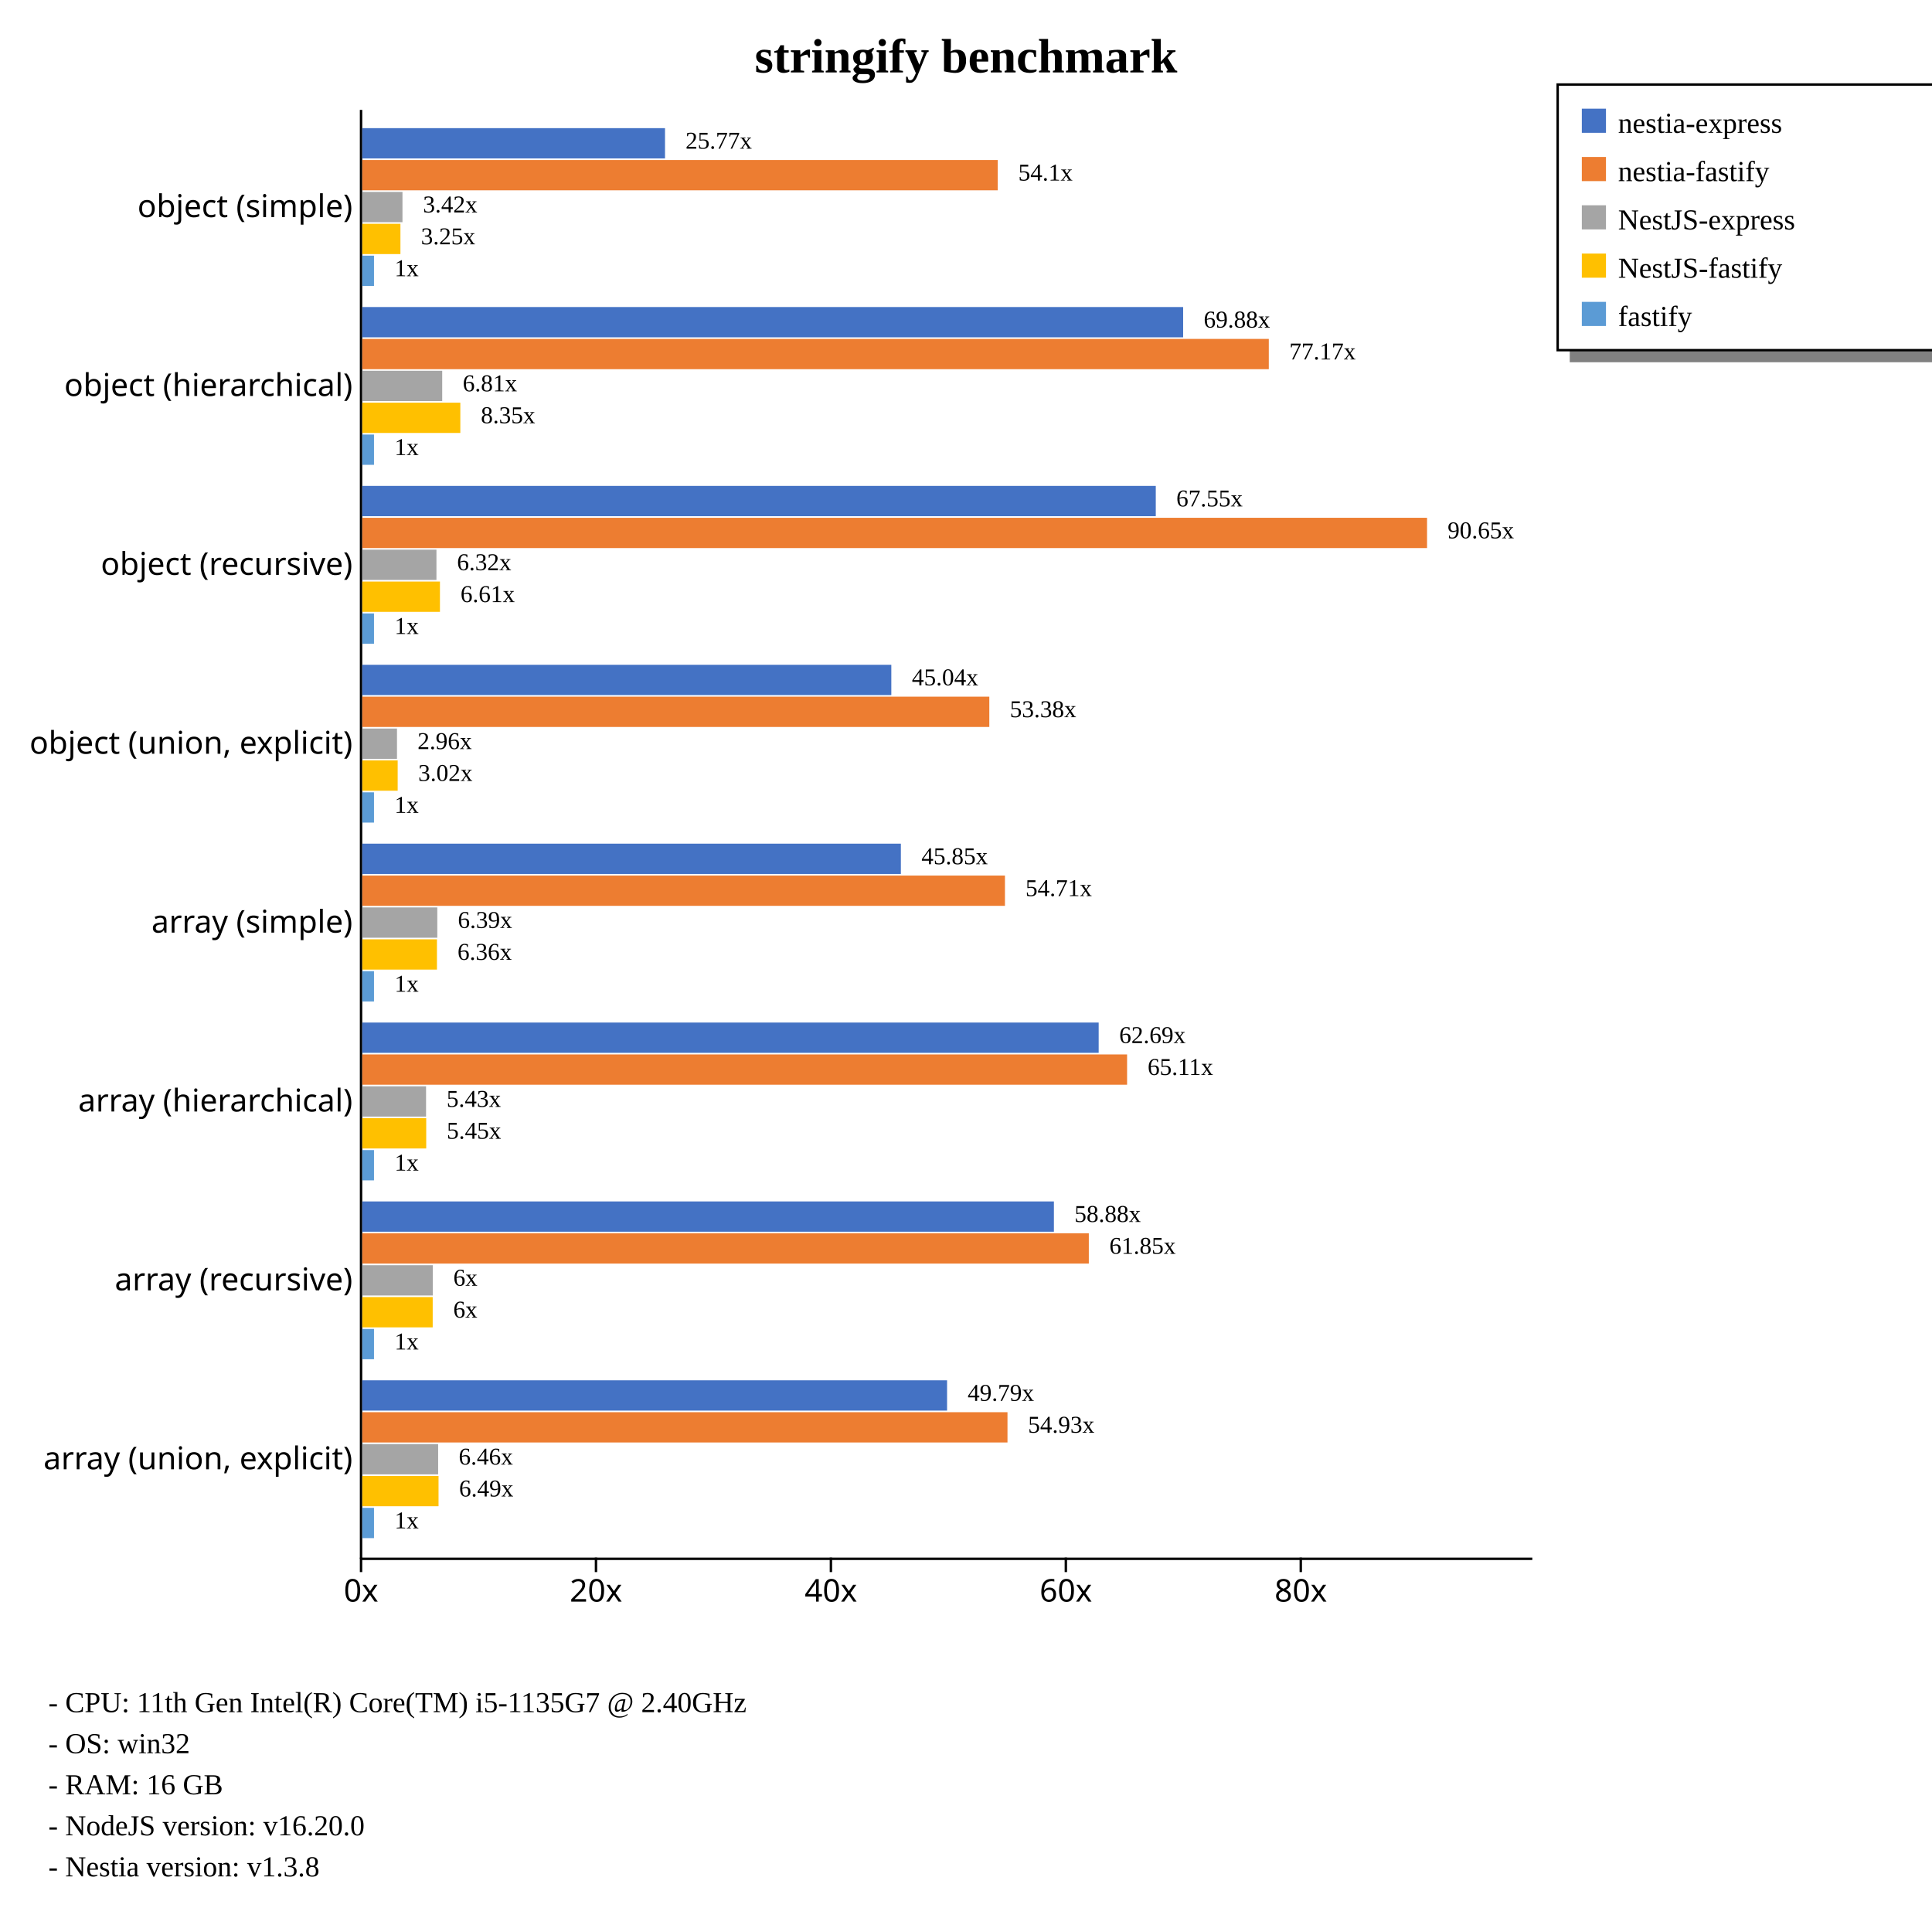
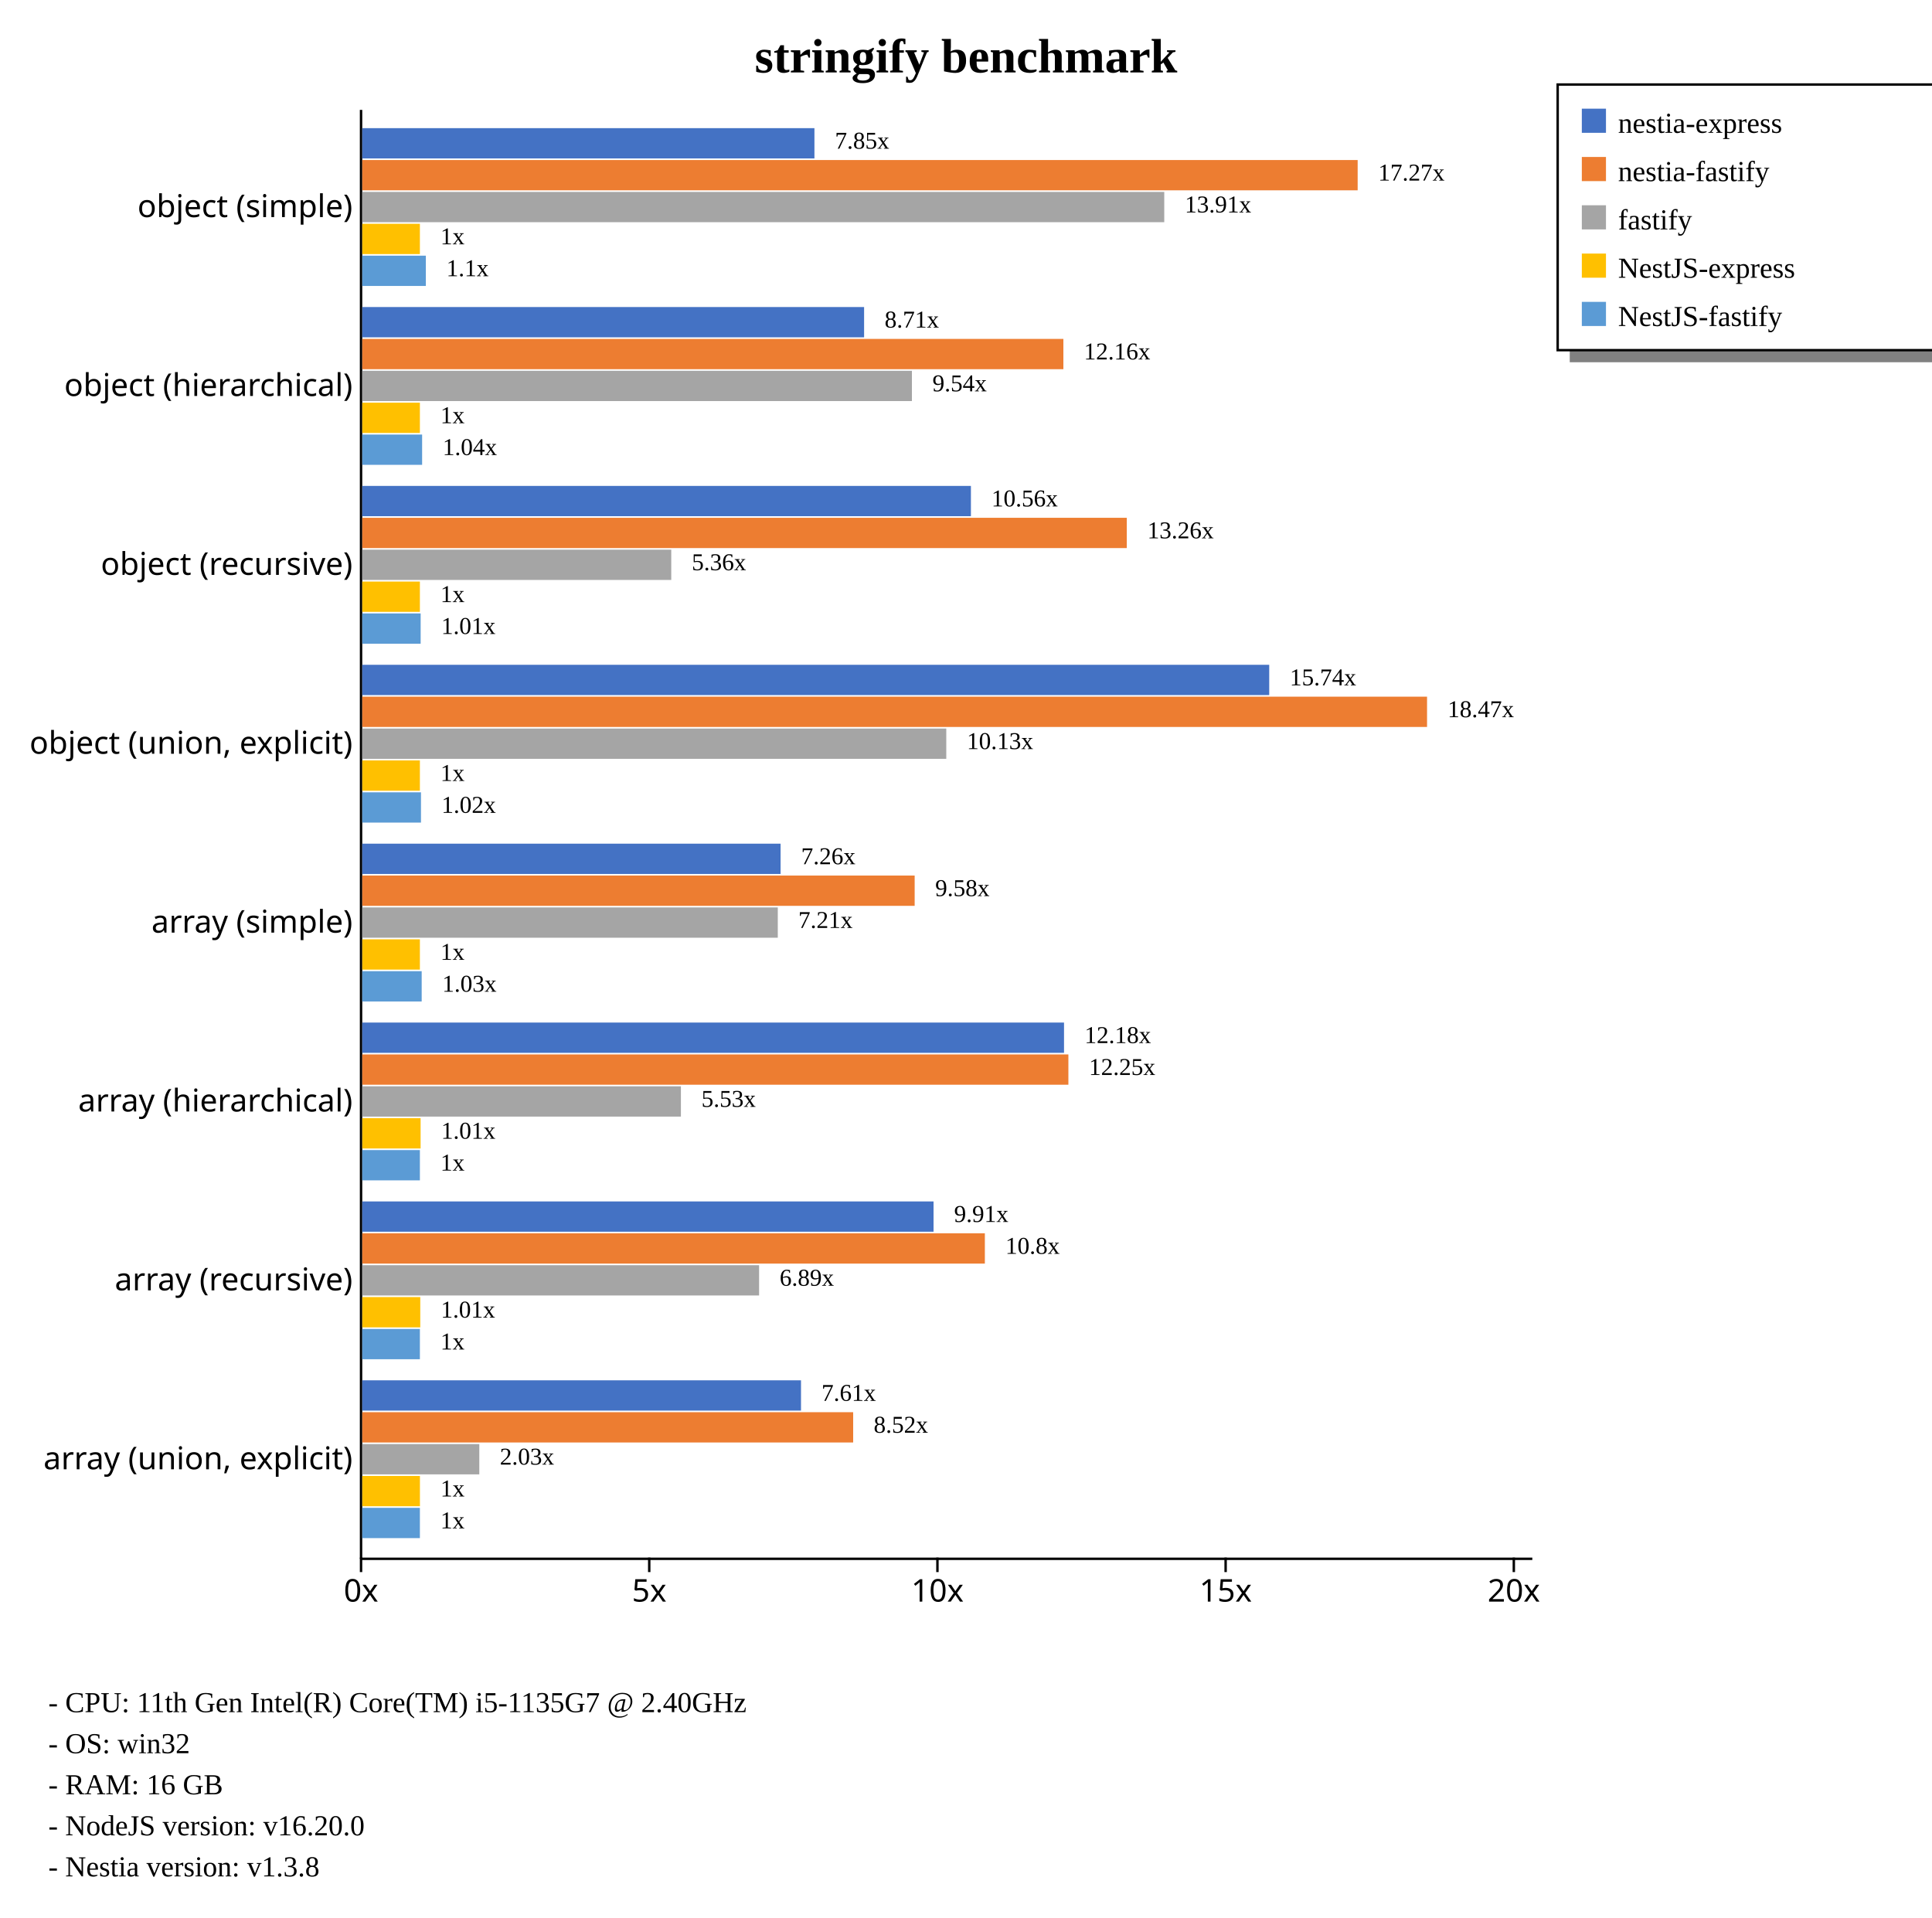
<svg xmlns="http://www.w3.org/2000/svg" width="800" height="794" style="background-color: white;">
  <g class="y axis" transform="translate(149,45)" fill="none" font-size="10" font-family="sans-serif" text-anchor="end" style="font-size: 13px;">
    <path class="domain" stroke="currentColor" d="M0.5,0.5V600.5" />
    <g class="tick" opacity="1" transform="translate(0,40.74074)" style="font-size: 13px;">
      <line stroke="currentColor" x2="0" />
      <text fill="currentColor" x="-3" dy="0.32em">object (simple)    </text>
    </g>
    <g class="tick" opacity="1" transform="translate(0,114.8148)" style="font-size: 13px;">
      <line stroke="currentColor" x2="0" />
      <text fill="currentColor" x="-3" dy="0.32em">object (hierarchical)    </text>
    </g>
    <g class="tick" opacity="1" transform="translate(0,188.8889)" style="font-size: 13px;">
      <line stroke="currentColor" x2="0" />
      <text fill="currentColor" x="-3" dy="0.32em">object (recursive)    </text>
    </g>
    <g class="tick" opacity="1" transform="translate(0,262.963)" style="font-size: 13px;">
      <line stroke="currentColor" x2="0" />
      <text fill="currentColor" x="-3" dy="0.32em">object (union, explicit)    </text>
    </g>
    <g class="tick" opacity="1" transform="translate(0,337.037)" style="font-size: 13px;">
      <line stroke="currentColor" x2="0" />
      <text fill="currentColor" x="-3" dy="0.32em">array (simple)    </text>
    </g>
    <g class="tick" opacity="1" transform="translate(0,411.1111)" style="font-size: 13px;">
      <line stroke="currentColor" x2="0" />
      <text fill="currentColor" x="-3" dy="0.32em">array (hierarchical)    </text>
    </g>
    <g class="tick" opacity="1" transform="translate(0,485.1852)" style="font-size: 13px;">
      <line stroke="currentColor" x2="0" />
      <text fill="currentColor" x="-3" dy="0.32em">array (recursive)    </text>
    </g>
    <g class="tick" opacity="1" transform="translate(0,559.2593)" style="font-size: 13px;">
      <line stroke="currentColor" x2="0" />
      <text fill="currentColor" x="-3" dy="0.32em">array (union, explicit)    </text>
    </g>
  </g>
  <g class="x axis" transform="translate(149,645)" fill="none" font-size="10" font-family="sans-serif" text-anchor="middle" style="font-size: 13px;">
    <path class="domain" stroke="currentColor" d="M0.5,0.5H485.5" />
    <g class="tick" opacity="1" transform="translate(0.5,0)" style="font-size: 13px;">
      <line stroke="currentColor" y2="6" />
      <text fill="currentColor" y="9" dy="0.71em">0x</text>
    </g>
-     <g class="tick" opacity="1" transform="translate(97.7812,0)" style="font-size: 13px;">
+     <g class="tick" opacity="1" transform="translate(119.8351,0)" style="font-size: 13px;">
+       <line stroke="currentColor" y2="6" />
+       <text fill="currentColor" y="9" dy="0.71em">5x</text>
+     </g>
+     <g class="tick" opacity="1" transform="translate(239.1703,0)" style="font-size: 13px;">
+       <line stroke="currentColor" y2="6" />
+       <text fill="currentColor" y="9" dy="0.71em">10x</text>
+     </g>
+     <g class="tick" opacity="1" transform="translate(358.5054,0)" style="font-size: 13px;">
+       <line stroke="currentColor" y2="6" />
+       <text fill="currentColor" y="9" dy="0.71em">15x</text>
+     </g>
+     <g class="tick" opacity="1" transform="translate(477.8405,0)" style="font-size: 13px;">
      <line stroke="currentColor" y2="6" />
      <text fill="currentColor" y="9" dy="0.71em">20x</text>
-     </g>
-     <g class="tick" opacity="1" transform="translate(195.0624,0)" style="font-size: 13px;">
-       <line stroke="currentColor" y2="6" />
-       <text fill="currentColor" y="9" dy="0.71em">40x</text>
-     </g>
-     <g class="tick" opacity="1" transform="translate(292.3436,0)" style="font-size: 13px;">
-       <line stroke="currentColor" y2="6" />
-       <text fill="currentColor" y="9" dy="0.71em">60x</text>
-     </g>
-     <g class="tick" opacity="1" transform="translate(389.6248,0)" style="font-size: 13px;">
-       <line stroke="currentColor" y2="6" />
-       <text fill="currentColor" y="9" dy="0.71em">80x</text>
    </g>
  </g>
  <text transform="translate(400, 30)" style="text-anchor: middle; font-size: 20px; font-weight: bold;">stringify benchmark</text>
  <rect x="650" y="145" width="230" height="5" fill="gray" />
  <rect x="645" y="35" width="230" height="110" fill="none" stroke="black" />
  <rect x="655" y="45" width="10" height="10" style="fill: #4472c4;" />
  <text x="670" y="55" style="font-size: 12px;">nestia-express</text>
  <rect x="655" y="65" width="10" height="10" style="fill: #ed7d31;" />
  <text x="670" y="75" style="font-size: 12px;">nestia-fastify</text>
  <rect x="655" y="85" width="10" height="10" style="fill: #a5a5a5;" />
-   <text x="670" y="95" style="font-size: 12px;">NestJS-express</text>
+   <text x="670" y="95" style="font-size: 12px;">fastify</text>
  <rect x="655" y="105" width="10" height="10" style="fill: #ffc000;" />
-   <text x="670" y="115" style="font-size: 12px;">NestJS-fastify</text>
+   <text x="670" y="115" style="font-size: 12px;">NestJS-express</text>
  <rect x="655" y="125" width="10" height="10" style="fill: #5b9bd5;" />
-   <text x="670" y="135" style="font-size: 12px;">fastify</text>
+   <text x="670" y="135" style="font-size: 12px;">NestJS-fastify</text>
  <text x="20" y="709" style="font-size: 12px;">  - CPU: 11th Gen Intel(R) Core(TM) i5-1135G7 @ 2.40GHz</text>
  <text x="20" y="726" style="font-size: 12px;">  - OS: win32</text>
  <text x="20" y="743" style="font-size: 12px;">  - RAM: 16 GB</text>
  <text x="20" y="760" style="font-size: 12px;">  - NodeJS version: v16.20.0</text>
  <text x="20" y="777" style="font-size: 12px;">  - Nestia version: v1.3.8</text>
  <g style="font-size: 13px;">
    <g style="font-size: 13px;">
-       <rect x="150" y="53.067" width="125.365" height="12.541" fill="#4472c4" />
-       <rect x="150" y="66.269" width="263.143" height="12.541" fill="#ed7d31" />
-       <rect x="150" y="79.47" width="16.655" height="12.541" fill="#a5a5a5" />
-       <rect x="150" y="92.671" width="15.81" height="12.541" fill="#ffc000" />
-       <rect x="150" y="105.873" width="4.864" height="12.541" fill="#5b9bd5" />
-       <text class="label" x="283.865" y="61.567" font-size="10px">25.77x</text>
-       <text class="label" x="421.643" y="74.769" font-size="10px">54.1x</text>
-       <text class="label" x="175.155" y="87.97" font-size="10px">3.42x</text>
-       <text class="label" x="174.31" y="101.171" font-size="10px">3.25x</text>
-       <text class="label" x="163.364" y="114.373" font-size="10px">1x</text>
-       <text class="label" x="280.365" y="63.067" font-size="8px" />
-       <text class="label" x="418.143" y="76.269" font-size="8px" />
-       <text class="label" x="171.655" y="89.47" font-size="8px" />
-       <text class="label" x="170.81" y="102.671" font-size="8px" />
-       <text class="label" x="159.864" y="115.873" font-size="8px" />
-     </g>
-     <g style="font-size: 13px;">
-       <rect x="150" y="127.142" width="339.911" height="12.541" fill="#4472c4" />
-       <rect x="150" y="140.343" width="375.381" height="12.541" fill="#ed7d31" />
-       <rect x="150" y="153.544" width="33.107" height="12.541" fill="#a5a5a5" />
-       <rect x="150" y="166.746" width="40.611" height="12.541" fill="#ffc000" />
-       <rect x="150" y="179.947" width="4.864" height="12.541" fill="#5b9bd5" />
-       <text class="label" x="498.411" y="135.642" font-size="10px">69.88x</text>
-       <text class="label" x="533.881" y="148.843" font-size="10px">77.17x</text>
-       <text class="label" x="191.607" y="162.044" font-size="10px">6.81x</text>
-       <text class="label" x="199.111" y="175.246" font-size="10px">8.35x</text>
-       <text class="label" x="163.364" y="188.447" font-size="10px">1x</text>
-       <text class="label" x="494.911" y="137.142" font-size="8px" />
-       <text class="label" x="530.381" y="150.343" font-size="8px" />
-       <text class="label" x="188.107" y="163.544" font-size="8px" />
-       <text class="label" x="195.611" y="176.746" font-size="8px" />
-       <text class="label" x="159.864" y="189.947" font-size="8px" />
-     </g>
-     <g style="font-size: 13px;">
-       <rect x="150" y="201.216" width="328.582" height="12.541" fill="#4472c4" />
-       <rect x="150" y="214.417" width="440.909" height="12.541" fill="#ed7d31" />
-       <rect x="150" y="227.618" width="30.724" height="12.541" fill="#a5a5a5" />
-       <rect x="150" y="240.82" width="32.173" height="12.541" fill="#ffc000" />
-       <rect x="150" y="254.021" width="4.864" height="12.541" fill="#5b9bd5" />
-       <text class="label" x="487.082" y="209.716" font-size="10px">67.55x</text>
-       <text class="label" x="599.409" y="222.917" font-size="10px">90.65x</text>
-       <text class="label" x="189.224" y="236.118" font-size="10px">6.32x</text>
-       <text class="label" x="190.673" y="249.32" font-size="10px">6.61x</text>
-       <text class="label" x="163.364" y="262.521" font-size="10px">1x</text>
-       <text class="label" x="483.582" y="211.216" font-size="8px" />
-       <text class="label" x="595.909" y="224.417" font-size="8px" />
-       <text class="label" x="185.724" y="237.618" font-size="8px" />
-       <text class="label" x="187.173" y="250.82" font-size="8px" />
-       <text class="label" x="159.864" y="264.021" font-size="8px" />
-     </g>
-     <g style="font-size: 13px;">
-       <rect x="150" y="275.29" width="219.077" height="12.541" fill="#4472c4" />
-       <rect x="150" y="288.491" width="259.655" height="12.541" fill="#ed7d31" />
-       <rect x="150" y="301.692" width="14.383" height="12.541" fill="#a5a5a5" />
-       <rect x="150" y="314.894" width="14.669" height="12.541" fill="#ffc000" />
-       <rect x="150" y="328.095" width="4.864" height="12.541" fill="#5b9bd5" />
-       <text class="label" x="377.577" y="283.79" font-size="10px">45.04x</text>
-       <text class="label" x="418.155" y="296.991" font-size="10px">53.38x</text>
-       <text class="label" x="172.883" y="310.192" font-size="10px">2.96x</text>
-       <text class="label" x="173.169" y="323.394" font-size="10px">3.02x</text>
-       <text class="label" x="163.364" y="336.595" font-size="10px">1x</text>
-       <text class="label" x="374.077" y="285.29" font-size="8px" />
-       <text class="label" x="414.655" y="298.491" font-size="8px" />
-       <text class="label" x="169.383" y="311.692" font-size="8px" />
-       <text class="label" x="169.669" y="324.894" font-size="8px" />
-       <text class="label" x="159.864" y="338.095" font-size="8px" />
-     </g>
-     <g style="font-size: 13px;">
-       <rect x="150" y="349.364" width="223.032" height="12.541" fill="#4472c4" />
-       <rect x="150" y="362.565" width="266.129" height="12.541" fill="#ed7d31" />
-       <rect x="150" y="375.766" width="31.078" height="12.541" fill="#a5a5a5" />
-       <rect x="150" y="388.968" width="30.933" height="12.541" fill="#ffc000" />
-       <rect x="150" y="402.169" width="4.864" height="12.541" fill="#5b9bd5" />
-       <text class="label" x="381.532" y="357.864" font-size="10px">45.85x</text>
-       <text class="label" x="424.629" y="371.065" font-size="10px">54.71x</text>
-       <text class="label" x="189.578" y="384.266" font-size="10px">6.39x</text>
-       <text class="label" x="189.433" y="397.468" font-size="10px">6.36x</text>
-       <text class="label" x="163.364" y="410.669" font-size="10px">1x</text>
-       <text class="label" x="378.032" y="359.364" font-size="8px" />
-       <text class="label" x="421.129" y="372.565" font-size="8px" />
-       <text class="label" x="186.078" y="385.766" font-size="8px" />
-       <text class="label" x="185.933" y="398.968" font-size="8px" />
-       <text class="label" x="159.864" y="412.169" font-size="8px" />
-     </g>
-     <g style="font-size: 13px;">
-       <rect x="150" y="423.438" width="304.937" height="12.541" fill="#4472c4" />
-       <rect x="150" y="436.639" width="316.701" height="12.541" fill="#ed7d31" />
-       <rect x="150" y="449.84" width="26.423" height="12.541" fill="#a5a5a5" />
-       <rect x="150" y="463.042" width="26.488" height="12.541" fill="#ffc000" />
-       <rect x="150" y="476.243" width="4.864" height="12.541" fill="#5b9bd5" />
-       <text class="label" x="463.437" y="431.938" font-size="10px">62.69x</text>
-       <text class="label" x="475.201" y="445.139" font-size="10px">65.11x</text>
-       <text class="label" x="184.923" y="458.34" font-size="10px">5.43x</text>
-       <text class="label" x="184.988" y="471.542" font-size="10px">5.45x</text>
-       <text class="label" x="163.364" y="484.743" font-size="10px">1x</text>
-       <text class="label" x="459.937" y="433.438" font-size="8px" />
-       <text class="label" x="471.701" y="446.639" font-size="8px" />
-       <text class="label" x="181.423" y="459.84" font-size="8px" />
-       <text class="label" x="181.488" y="473.042" font-size="8px" />
-       <text class="label" x="159.864" y="486.243" font-size="8px" />
-     </g>
-     <g style="font-size: 13px;">
-       <rect x="150" y="497.512" width="286.399" height="12.541" fill="#4472c4" />
-       <rect x="150" y="510.713" width="300.855" height="12.541" fill="#ed7d31" />
-       <rect x="150" y="523.915" width="29.203" height="12.541" fill="#a5a5a5" />
-       <rect x="150" y="537.116" width="29.171" height="12.541" fill="#ffc000" />
-       <rect x="150" y="550.317" width="4.864" height="12.541" fill="#5b9bd5" />
-       <text class="label" x="444.899" y="506.012" font-size="10px">58.88x</text>
-       <text class="label" x="459.355" y="519.213" font-size="10px">61.85x</text>
-       <text class="label" x="187.703" y="532.415" font-size="10px">6x</text>
-       <text class="label" x="187.671" y="545.616" font-size="10px">6x</text>
-       <text class="label" x="163.364" y="558.817" font-size="10px">1x</text>
-       <text class="label" x="441.399" y="507.512" font-size="8px" />
-       <text class="label" x="455.855" y="520.713" font-size="8px" />
-       <text class="label" x="184.203" y="533.915" font-size="8px" />
-       <text class="label" x="184.171" y="547.116" font-size="8px" />
-       <text class="label" x="159.864" y="560.317" font-size="8px" />
-     </g>
-     <g style="font-size: 13px;">
-       <rect x="150" y="571.586" width="242.161" height="12.541" fill="#4472c4" />
-       <rect x="150" y="584.787" width="267.179" height="12.541" fill="#ed7d31" />
-       <rect x="150" y="597.989" width="31.426" height="12.541" fill="#a5a5a5" />
-       <rect x="150" y="611.19" width="31.586" height="12.541" fill="#ffc000" />
-       <rect x="150" y="624.391" width="4.864" height="12.541" fill="#5b9bd5" />
-       <text class="label" x="400.661" y="580.086" font-size="10px">49.79x</text>
-       <text class="label" x="425.679" y="593.287" font-size="10px">54.93x</text>
-       <text class="label" x="189.926" y="606.489" font-size="10px">6.46x</text>
-       <text class="label" x="190.086" y="619.69" font-size="10px">6.49x</text>
-       <text class="label" x="163.364" y="632.891" font-size="10px">1x</text>
-       <text class="label" x="397.161" y="581.586" font-size="8px" />
-       <text class="label" x="422.179" y="594.787" font-size="8px" />
-       <text class="label" x="186.426" y="607.989" font-size="8px" />
-       <text class="label" x="186.586" y="621.19" font-size="8px" />
-       <text class="label" x="159.864" y="634.391" font-size="8px" />
+       <rect x="150" y="53.067" width="187.24" height="12.541" fill="#4472c4" />
+       <rect x="150" y="66.269" width="412.177" height="12.541" fill="#ed7d31" />
+       <rect x="150" y="79.47" width="332.093" height="12.541" fill="#a5a5a5" />
+       <rect x="150" y="92.671" width="23.867" height="12.541" fill="#ffc000" />
+       <rect x="150" y="105.873" width="26.335" height="12.541" fill="#5b9bd5" />
+       <text class="label" x="345.74" y="61.567" font-size="10px">7.85x</text>
+       <text class="label" x="570.677" y="74.769" font-size="10px">17.27x</text>
+       <text class="label" x="490.593" y="87.97" font-size="10px">13.91x</text>
+       <text class="label" x="182.367" y="101.171" font-size="10px">1x</text>
+       <text class="label" x="184.835" y="114.373" font-size="10px">1.1x</text>
+       <text class="label" x="342.24" y="63.067" font-size="8px" />
+       <text class="label" x="567.177" y="76.269" font-size="8px" />
+       <text class="label" x="487.093" y="89.47" font-size="8px" />
+       <text class="label" x="178.867" y="102.671" font-size="8px" />
+       <text class="label" x="181.335" y="115.873" font-size="8px" />
+     </g>
+     <g style="font-size: 13px;">
+       <rect x="150" y="127.142" width="207.804" height="12.541" fill="#4472c4" />
+       <rect x="150" y="140.343" width="290.321" height="12.541" fill="#ed7d31" />
+       <rect x="150" y="153.544" width="227.606" height="12.541" fill="#a5a5a5" />
+       <rect x="150" y="166.746" width="23.867" height="12.541" fill="#ffc000" />
+       <rect x="150" y="179.947" width="24.793" height="12.541" fill="#5b9bd5" />
+       <text class="label" x="366.304" y="135.642" font-size="10px">8.71x</text>
+       <text class="label" x="448.821" y="148.843" font-size="10px">12.16x</text>
+       <text class="label" x="386.106" y="162.044" font-size="10px">9.54x</text>
+       <text class="label" x="182.367" y="175.246" font-size="10px">1x</text>
+       <text class="label" x="183.293" y="188.447" font-size="10px">1.04x</text>
+       <text class="label" x="362.804" y="137.142" font-size="8px" />
+       <text class="label" x="445.321" y="150.343" font-size="8px" />
+       <text class="label" x="382.606" y="163.544" font-size="8px" />
+       <text class="label" x="178.867" y="176.746" font-size="8px" />
+       <text class="label" x="179.793" y="189.947" font-size="8px" />
+     </g>
+     <g style="font-size: 13px;">
+       <rect x="150" y="201.216" width="252.035" height="12.541" fill="#4472c4" />
+       <rect x="150" y="214.417" width="316.581" height="12.541" fill="#ed7d31" />
+       <rect x="150" y="227.618" width="127.95" height="12.541" fill="#a5a5a5" />
+       <rect x="150" y="240.82" width="23.867" height="12.541" fill="#ffc000" />
+       <rect x="150" y="254.021" width="24.185" height="12.541" fill="#5b9bd5" />
+       <text class="label" x="410.535" y="209.716" font-size="10px">10.56x</text>
+       <text class="label" x="475.081" y="222.917" font-size="10px">13.26x</text>
+       <text class="label" x="286.45" y="236.118" font-size="10px">5.36x</text>
+       <text class="label" x="182.367" y="249.32" font-size="10px">1x</text>
+       <text class="label" x="182.685" y="262.521" font-size="10px">1.01x</text>
+       <text class="label" x="407.035" y="211.216" font-size="8px" />
+       <text class="label" x="471.581" y="224.417" font-size="8px" />
+       <text class="label" x="282.95" y="237.618" font-size="8px" />
+       <text class="label" x="178.867" y="250.82" font-size="8px" />
+       <text class="label" x="179.185" y="264.021" font-size="8px" />
+     </g>
+     <g style="font-size: 13px;">
+       <rect x="150" y="275.29" width="375.557" height="12.541" fill="#4472c4" />
+       <rect x="150" y="288.491" width="440.909" height="12.541" fill="#ed7d31" />
+       <rect x="150" y="301.692" width="241.837" height="12.541" fill="#a5a5a5" />
+       <rect x="150" y="314.894" width="23.867" height="12.541" fill="#ffc000" />
+       <rect x="150" y="328.095" width="24.317" height="12.541" fill="#5b9bd5" />
+       <text class="label" x="534.057" y="283.79" font-size="10px">15.74x</text>
+       <text class="label" x="599.409" y="296.991" font-size="10px">18.47x</text>
+       <text class="label" x="400.337" y="310.192" font-size="10px">10.13x</text>
+       <text class="label" x="182.367" y="323.394" font-size="10px">1x</text>
+       <text class="label" x="182.817" y="336.595" font-size="10px">1.02x</text>
+       <text class="label" x="530.557" y="285.29" font-size="8px" />
+       <text class="label" x="595.909" y="298.491" font-size="8px" />
+       <text class="label" x="396.837" y="311.692" font-size="8px" />
+       <text class="label" x="178.867" y="324.894" font-size="8px" />
+       <text class="label" x="179.317" y="338.095" font-size="8px" />
+     </g>
+     <g style="font-size: 13px;">
+       <rect x="150" y="349.364" width="173.225" height="12.541" fill="#4472c4" />
+       <rect x="150" y="362.565" width="228.742" height="12.541" fill="#ed7d31" />
+       <rect x="150" y="375.766" width="172.065" height="12.541" fill="#a5a5a5" />
+       <rect x="150" y="388.968" width="23.867" height="12.541" fill="#ffc000" />
+       <rect x="150" y="402.169" width="24.613" height="12.541" fill="#5b9bd5" />
+       <text class="label" x="331.725" y="357.864" font-size="10px">7.26x</text>
+       <text class="label" x="387.242" y="371.065" font-size="10px">9.58x</text>
+       <text class="label" x="330.565" y="384.266" font-size="10px">7.21x</text>
+       <text class="label" x="182.367" y="397.468" font-size="10px">1x</text>
+       <text class="label" x="183.113" y="410.669" font-size="10px">1.03x</text>
+       <text class="label" x="328.225" y="359.364" font-size="8px" />
+       <text class="label" x="383.742" y="372.565" font-size="8px" />
+       <text class="label" x="327.065" y="385.766" font-size="8px" />
+       <text class="label" x="178.867" y="398.968" font-size="8px" />
+       <text class="label" x="179.613" y="412.169" font-size="8px" />
+     </g>
+     <g style="font-size: 13px;">
+       <rect x="150" y="423.438" width="290.589" height="12.541" fill="#4472c4" />
+       <rect x="150" y="436.639" width="292.395" height="12.541" fill="#ed7d31" />
+       <rect x="150" y="449.84" width="131.949" height="12.541" fill="#a5a5a5" />
+       <rect x="150" y="463.042" width="24.162" height="12.541" fill="#ffc000" />
+       <rect x="150" y="476.243" width="23.867" height="12.541" fill="#5b9bd5" />
+       <text class="label" x="449.089" y="431.938" font-size="10px">12.18x</text>
+       <text class="label" x="450.895" y="445.139" font-size="10px">12.25x</text>
+       <text class="label" x="290.449" y="458.34" font-size="10px">5.53x</text>
+       <text class="label" x="182.662" y="471.542" font-size="10px">1.01x</text>
+       <text class="label" x="182.367" y="484.743" font-size="10px">1x</text>
+       <text class="label" x="445.589" y="433.438" font-size="8px" />
+       <text class="label" x="447.395" y="446.639" font-size="8px" />
+       <text class="label" x="286.949" y="459.84" font-size="8px" />
+       <text class="label" x="179.162" y="473.042" font-size="8px" />
+       <text class="label" x="178.867" y="486.243" font-size="8px" />
+     </g>
+     <g style="font-size: 13px;">
+       <rect x="150" y="497.512" width="236.563" height="12.541" fill="#4472c4" />
+       <rect x="150" y="510.713" width="257.809" height="12.541" fill="#ed7d31" />
+       <rect x="150" y="523.915" width="164.326" height="12.541" fill="#a5a5a5" />
+       <rect x="150" y="537.116" width="24.025" height="12.541" fill="#ffc000" />
+       <rect x="150" y="550.317" width="23.867" height="12.541" fill="#5b9bd5" />
+       <text class="label" x="395.063" y="506.012" font-size="10px">9.91x</text>
+       <text class="label" x="416.309" y="519.213" font-size="10px">10.8x</text>
+       <text class="label" x="322.826" y="532.415" font-size="10px">6.89x</text>
+       <text class="label" x="182.525" y="545.616" font-size="10px">1.01x</text>
+       <text class="label" x="182.367" y="558.817" font-size="10px">1x</text>
+       <text class="label" x="391.563" y="507.512" font-size="8px" />
+       <text class="label" x="412.809" y="520.713" font-size="8px" />
+       <text class="label" x="319.326" y="533.915" font-size="8px" />
+       <text class="label" x="179.025" y="547.116" font-size="8px" />
+       <text class="label" x="178.867" y="560.317" font-size="8px" />
+     </g>
+     <g style="font-size: 13px;">
+       <rect x="150" y="571.586" width="181.677" height="12.541" fill="#4472c4" />
+       <rect x="150" y="584.787" width="203.276" height="12.541" fill="#ed7d31" />
+       <rect x="150" y="597.989" width="48.473" height="12.541" fill="#a5a5a5" />
+       <rect x="150" y="611.19" width="23.884" height="12.541" fill="#ffc000" />
+       <rect x="150" y="624.391" width="23.867" height="12.541" fill="#5b9bd5" />
+       <text class="label" x="340.177" y="580.086" font-size="10px">7.61x</text>
+       <text class="label" x="361.776" y="593.287" font-size="10px">8.52x</text>
+       <text class="label" x="206.973" y="606.489" font-size="10px">2.03x</text>
+       <text class="label" x="182.384" y="619.69" font-size="10px">1x</text>
+       <text class="label" x="182.367" y="632.891" font-size="10px">1x</text>
+       <text class="label" x="336.677" y="581.586" font-size="8px" />
+       <text class="label" x="358.276" y="594.787" font-size="8px" />
+       <text class="label" x="203.473" y="607.989" font-size="8px" />
+       <text class="label" x="178.884" y="621.19" font-size="8px" />
+       <text class="label" x="178.867" y="634.391" font-size="8px" />
    </g>
  </g>
</svg>
